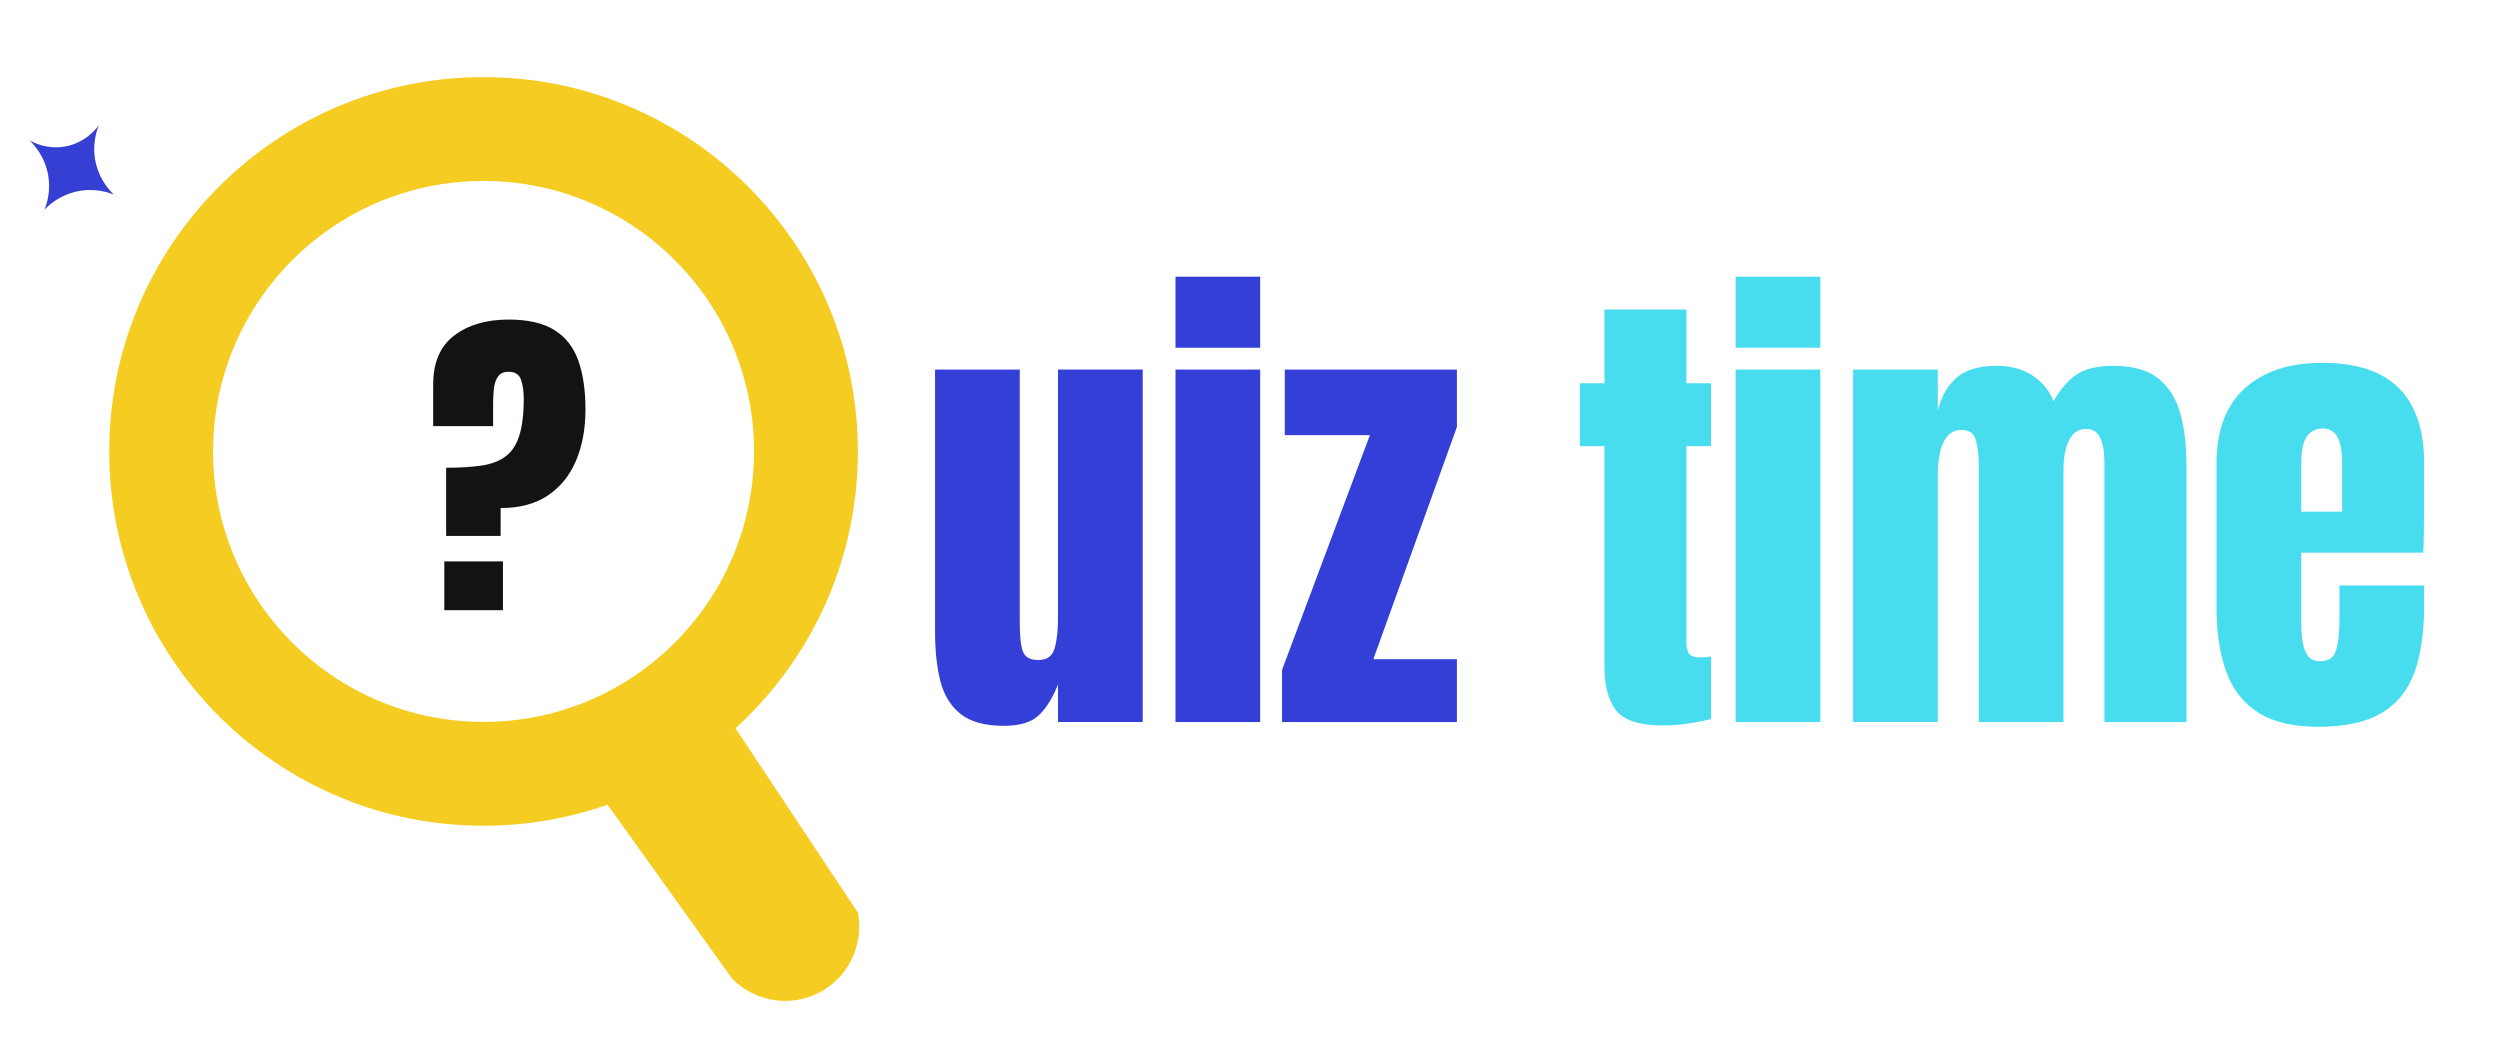
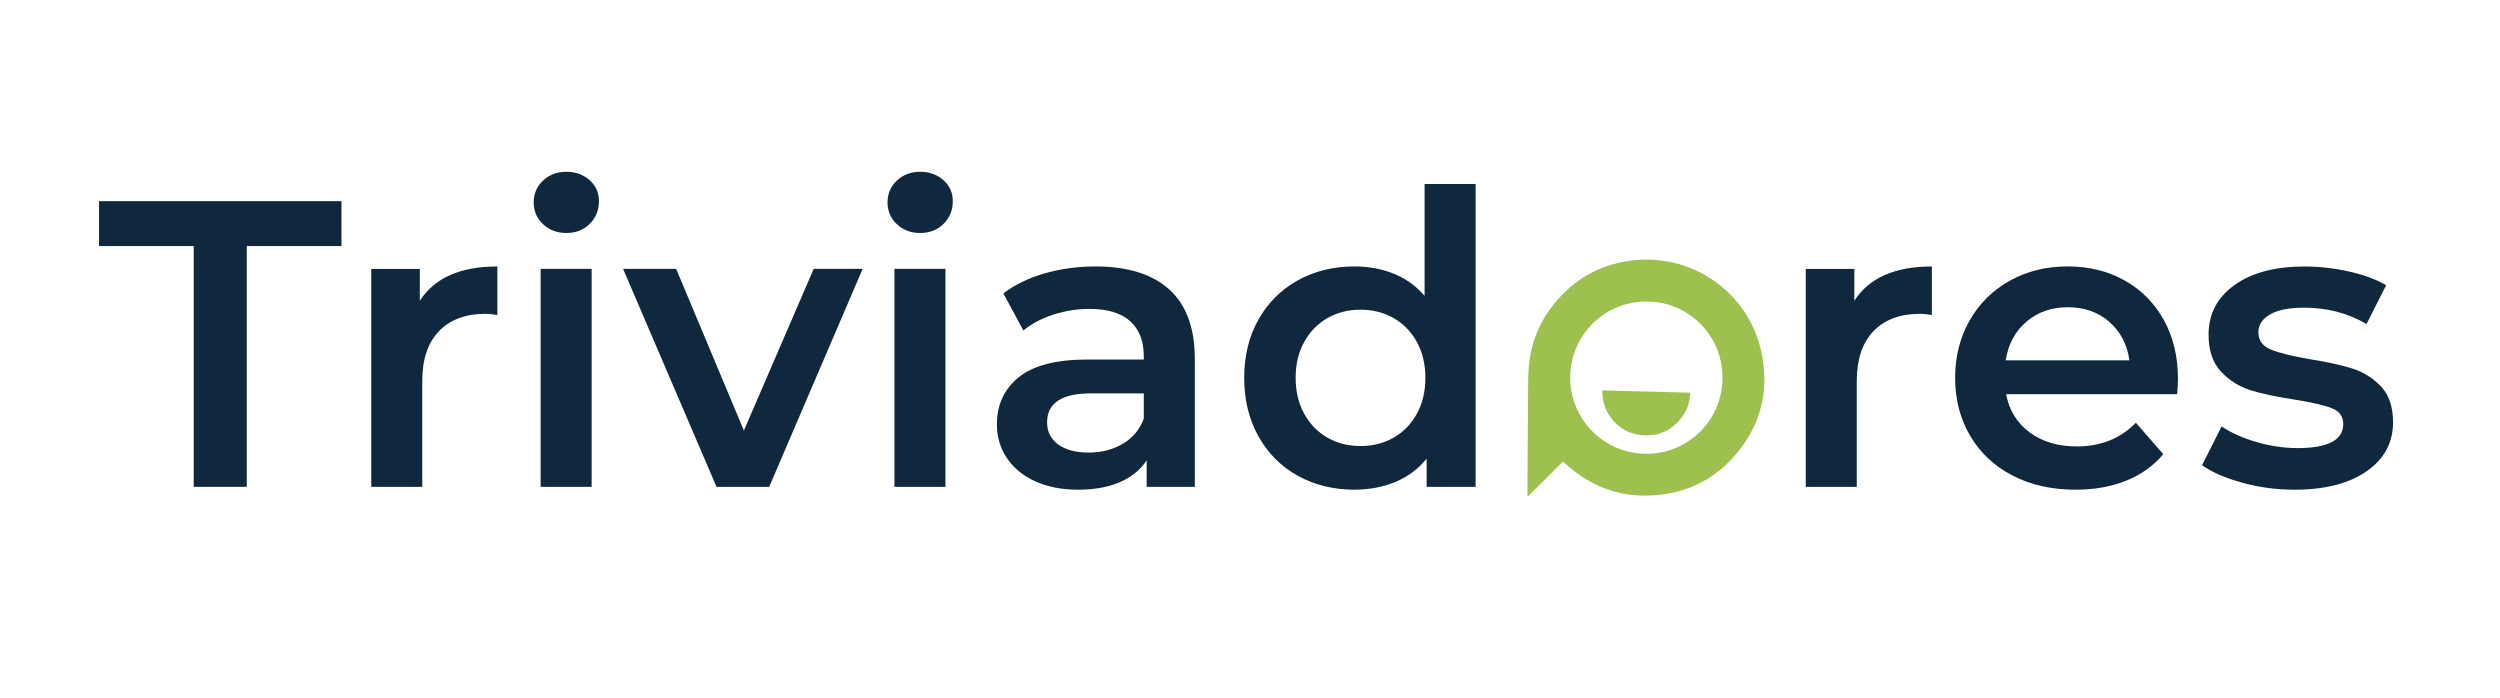
- <svg xmlns="http://www.w3.org/2000/svg" version="1.0" id="Capa_1" x="0px" y="0px" viewBox="0 0 915 382" style="enable-background:new 0 0 915 382;" xml:space="preserve">
-   <path style="fill:#F5CC21;" d="M313.98,334.01c-14.93-22.49-29.86-44.98-44.79-67.47c27.52-25.06,44.79-61.17,44.79-101.32  c0-75.66-61.34-137-137-137s-137,61.34-137,137s61.34,137,137,137c15.9,0,31.17-2.72,45.37-7.7c15.21,21.23,30.42,42.47,45.63,63.7  c8.37,8.52,21.43,10.56,32,5C310.55,357.66,316.27,345.73,313.98,334.01z M77.98,165.22c0-54.68,44.32-99,99-99s99,44.32,99,99  s-44.32,99-99,99S77.98,219.9,77.98,165.22z" />
-   <path style="fill:#353FD4;" d="M41.69,71.22c-1.88-0.76-7.06-2.56-13.55-1.15c-1.98,0.43-7.28,1.85-11.86,6.67  c0.8-1.98,2.38-6.67,1.36-12.58c-1.22-7.07-5.39-11.42-6.88-12.83c1.43,0.82,6.35,3.4,12.79,2.34c7.67-1.26,11.81-6.74,12.62-7.85  c-0.77,1.91-2.76,7.59-0.94,14.53C36.76,66.13,40.14,69.75,41.69,71.22z" />
+ <svg xmlns="http://www.w3.org/2000/svg" version="1.0" id="Capa_1" x="0px" y="0px" viewBox="0 0 946 264" style="enable-background:new 0 0 946 264;" xml:space="preserve">
  <g>
-     <g>
-       <path style="fill:#111315;" d="M163.28,196.12v-24.93c4.99,0,9.28-0.26,12.86-0.78c3.58-0.52,6.51-1.62,8.81-3.3    c2.3-1.68,4-4.21,5.09-7.61c1.1-3.4,1.65-7.95,1.65-13.66c0-2.6-0.33-4.87-0.99-6.83c-0.66-1.96-2.19-2.94-4.58-2.94    c-1.72,0-2.98,0.55-3.78,1.65c-0.8,1.1-1.31,2.5-1.53,4.2s-0.33,3.47-0.33,5.3v8.75h-21.94v-15.22c0-8.07,2.57-14.05,7.7-17.95    c5.13-3.9,11.76-5.84,19.87-5.84c7.11,0,12.71,1.28,16.81,3.84s7.01,6.28,8.75,11.18c1.74,4.9,2.61,10.88,2.61,17.95    c0,6.91-1.13,13.09-3.39,18.52c-2.26,5.43-5.68,9.71-10.28,12.83s-10.39,4.67-17.38,4.67v10.19H163.28z M162.62,223.33v-17.86    h21.46v17.86H162.62z" />
-     </g>
+     <path style="fill:#9EC04F;" d="M591.43,174.64c-2.27,2.26-4.47,4.47-6.68,6.67c-2.21,2.19-4.43,4.38-6.72,6.63   c-0.02-0.27-0.05-0.5-0.05-0.73c0.03-5.37,0.06-10.73,0.09-16.1c0.05-7.34,0.08-14.68,0.16-22.02c0.04-3.42-0.01-6.85,0.27-10.25   c0.73-9.03,4.03-17.09,9.76-24.1c7.27-8.89,16.62-14.34,27.99-16.01c24-3.53,45.53,12.11,50.27,34.53   c3.25,15.37-0.58,29-11.32,40.5c-6.92,7.41-15.55,11.85-25.6,13.27c-14.45,2.05-27.02-2.02-37.69-11.98   C591.76,174.92,591.6,174.79,591.43,174.64z M623,171.7c14.35,0.16,27.83-11.09,28.73-27.16c0.92-16.33-11.62-29.8-27.48-30.41   c-16.9-0.66-29.69,12.56-30.08,28.04C593.75,158.24,606.7,171.74,623,171.7z" />
+     <path style="fill:#9EC04F;" d="M639.59,148.62c-0.11,3.15-0.93,6.01-2.66,8.53c-4.08,5.95-9.78,8.41-16.87,7.36   c-6.51-0.97-11.83-6.1-13.32-12.59c-0.27-1.16-0.31-2.37-0.46-3.55c-0.08-0.58,0.24-0.66,0.71-0.64c2.64,0.09,5.28,0.17,7.92,0.24   c3.24,0.08,6.48,0.14,9.72,0.22c4.76,0.12,9.52,0.26,14.28,0.39C639.1,148.58,639.3,148.6,639.59,148.62z" />
  </g>
-   <g>
-     <path style="fill:#333FD6;" d="M367.39,265.65c-6.87,0-12.12-1.43-15.76-4.3c-3.64-2.87-6.11-6.87-7.43-12   c-1.32-5.13-1.97-11.14-1.97-18.02v-96.06h31v92.46c0,5.16,0.39,8.76,1.19,10.79c0.79,2.04,2.66,3.05,5.6,3.05   c3.17,0,5.16-1.43,5.98-4.3c0.82-2.87,1.23-6.56,1.23-11.1v-90.92h31v129h-31v-13.76c-1.95,4.93-4.28,8.69-7,11.27   C377.51,264.36,373.23,265.65,367.39,265.65z" />
-     <path style="fill:#333FD6;" d="M430.23,127.27v-26h31v26H430.23z M430.23,264.27v-129h31v129H430.23z" />
-     <path style="fill:#333FD6;" d="M469.23,264.27v-19.08l32.15-85.92h-31.15v-24h63v20.99l-30.59,85.01h30.59v23H469.23z" />
-     <path style="fill:#47DDEF;" d="M608.6,265.51c-8.4,0-14.06-1.78-16.98-5.34c-2.92-3.56-4.39-9.02-4.39-16.37v-80.52h-9v-23h9v-27   h30v27h9v23h-9v71.7c0,2.08,0.36,3.54,1.07,4.38c0.71,0.84,2.08,1.26,4.1,1.26c1.43,0,2.7-0.11,3.83-0.34v22.89   c-0.7,0.23-2.87,0.68-6.51,1.35C616.07,265.18,612.36,265.51,608.6,265.51z" />
-     <path style="fill:#47DDEF;" d="M635.23,127.27v-26h31v26H635.23z M635.23,264.27v-129h31v129H635.23z" />
-     <path style="fill:#47DDEF;" d="M678.23,264.27v-129h31v14.96c1.37-5.27,3.71-9.32,7.02-12.13c3.31-2.81,8.16-4.21,14.55-4.21   c5.14,0,9.52,1.19,13.14,3.57c3.62,2.38,6.18,5.52,7.66,9.42c2.34-4.24,5.09-7.47,8.26-9.68c3.17-2.21,7.69-3.31,13.57-3.31   c7.13,0,12.63,1.53,16.48,4.6c3.85,3.07,6.53,7.31,8.05,12.73c1.51,5.42,2.27,11.68,2.27,18.79v94.26h-30v-94.79   c0-8.31-2.16-12.47-6.49-12.47c-2.28,0-4.04,0.76-5.26,2.28c-1.23,1.52-2.08,3.4-2.54,5.63c-0.47,2.24-0.7,4.47-0.7,6.71v92.64h-31   v-94.79c0-2.69-0.34-5.39-1.01-8.09c-0.68-2.69-2.4-4.04-5.16-4.04c-2.35,0-4.18,0.83-5.47,2.49c-1.29,1.66-2.18,3.71-2.65,6.15   c-0.47,2.44-0.71,4.83-0.71,7.18v91.09H678.23z" />
-     <path style="fill:#47DDEF;" d="M848.46,266.01c-9.19,0-16.52-1.74-21.97-5.22c-5.46-3.48-9.36-8.49-11.72-15.04   c-2.36-6.55-3.53-14.44-3.53-23.65v-52.44c0-12.12,3.45-21.29,10.34-27.52c6.89-6.23,16.37-9.35,28.44-9.35   c24.82,0,37.22,12.29,37.22,36.87v9.48c0,11.48-0.12,19.19-0.34,23.13h-44.66v25.22c0,2.32,0.14,4.59,0.42,6.83   c0.28,2.23,0.9,4.07,1.87,5.52c0.97,1.45,2.54,2.17,4.71,2.17c3.11,0,5.05-1.4,5.83-4.22c0.78-2.81,1.17-6.48,1.17-11v-12.52h31   v7.39c0,9.74-1.19,17.9-3.58,24.48c-2.38,6.58-6.41,11.54-12.06,14.87C865.93,264.35,858.22,266.01,848.46,266.01z M842.23,187.27   h15V169.9c0-4.64-0.59-7.98-1.76-10.02c-1.18-2.03-2.94-3.05-5.29-3.05c-2.53,0-4.49,0.98-5.87,2.92   c-1.38,1.95-2.07,5.33-2.07,10.15V187.27z" />
-   </g>
+   <path style="fill:#10283D;" d="M73.31,93.11H37.48V76.12h91.73v16.99H93.38v91.11H73.31V93.11z" />
+   <path style="fill:#10283D;" d="M188.2,100.83v18.38c-1.65-0.31-3.14-0.46-4.48-0.46c-7.52,0-13.39,2.19-17.61,6.56  c-4.22,4.38-6.33,10.68-6.33,18.92v40h-19.3v-82.47h18.38v12.05C164.42,105.15,174.2,100.83,188.2,100.83z" />
+   <path style="fill:#10283D;" d="M205.5,84.84c-2.37-2.21-3.55-4.97-3.55-8.26c0-3.29,1.18-6.05,3.55-8.26  c2.37-2.21,5.3-3.32,8.8-3.32c3.5,0,6.43,1.06,8.8,3.17c2.37,2.11,3.55,4.76,3.55,7.95c0,3.4-1.16,6.26-3.48,8.57  c-2.32,2.32-5.28,3.47-8.88,3.47C210.8,88.16,207.87,87.06,205.5,84.84z M204.58,101.75h19.3v82.47h-19.3V101.75z" />
+   <path style="fill:#10283D;" d="M326.42,101.75l-35.36,82.47h-19.92l-35.36-82.47h20.08l25.63,61.16l26.41-61.16H326.42z" />
+   <path style="fill:#10283D;" d="M339.39,84.84c-2.37-2.21-3.55-4.97-3.55-8.26c0-3.29,1.18-6.05,3.55-8.26s5.3-3.32,8.8-3.32  c3.5,0,6.43,1.06,8.8,3.17c2.37,2.11,3.55,4.76,3.55,7.95c0,3.4-1.16,6.26-3.48,8.57c-2.32,2.32-5.28,3.47-8.88,3.47  C344.69,88.16,341.75,87.06,339.39,84.84z M338.46,101.75h19.3v82.47h-19.3V101.75z" />
+   <path style="fill:#10283D;" d="M442.47,109.55c6.44,5.82,9.65,14.59,9.65,26.33v48.34H433.9v-10.04c-2.37,3.61-5.74,6.36-10.12,8.26  c-4.38,1.9-9.65,2.86-15.83,2.86c-6.18,0-11.58-1.06-16.22-3.17c-4.63-2.11-8.21-5.05-10.73-8.8c-2.52-3.76-3.78-8-3.78-12.74  c0-7.41,2.75-13.36,8.26-17.83c5.51-4.48,14.18-6.72,26.02-6.72h21.31v-1.24c0-5.76-1.73-10.19-5.17-13.28  c-3.45-3.09-8.57-4.63-15.37-4.63c-4.63,0-9.19,0.72-13.67,2.16c-4.48,1.44-8.26,3.45-11.35,6.02l-7.57-14.05  c4.32-3.29,9.52-5.82,15.6-7.57c6.07-1.75,12.51-2.63,19.3-2.63C426.74,100.83,436.03,103.74,442.47,109.55z M424.86,167.93  c3.76-2.21,6.41-5.38,7.95-9.5v-9.58H412.9c-11.12,0-16.68,3.66-16.68,10.97c0,3.5,1.39,6.28,4.17,8.34  c2.78,2.06,6.64,3.09,11.58,3.09C416.81,171.25,421.11,170.14,424.86,167.93z" />
+   <path style="fill:#10283D;" d="M558.37,69.63v114.59h-18.53v-10.66c-3.19,3.91-7.13,6.85-11.82,8.8c-4.68,1.95-9.86,2.93-15.52,2.93  c-7.93,0-15.06-1.75-21.39-5.25c-6.33-3.5-11.3-8.47-14.9-14.9s-5.4-13.82-5.4-22.16c0-8.34,1.8-15.7,5.4-22.08  s8.57-11.32,14.9-14.83c6.33-3.5,13.46-5.25,21.39-5.25c5.46,0,10.45,0.93,14.98,2.78c4.53,1.85,8.39,4.63,11.58,8.34V69.63H558.37z   M527.33,165.61c3.71-2.11,6.64-5.12,8.8-9.04c2.16-3.91,3.24-8.44,3.24-13.59s-1.08-9.68-3.24-13.59c-2.16-3.91-5.1-6.92-8.8-9.03  c-3.71-2.11-7.88-3.17-12.51-3.17c-4.63,0-8.8,1.06-12.51,3.17c-3.71,2.11-6.64,5.12-8.8,9.03c-2.16,3.91-3.24,8.44-3.24,13.59  s1.08,9.68,3.24,13.59c2.16,3.91,5.1,6.92,8.8,9.04c3.71,2.11,7.88,3.17,12.51,3.17C519.45,168.78,523.62,167.72,527.33,165.61z" />
+   <path style="fill:#10283D;" d="M731.02,100.83v18.38c-1.65-0.31-3.14-0.46-4.48-0.46c-7.52,0-13.39,2.19-17.61,6.56  c-4.22,4.38-6.33,10.68-6.33,18.92v40h-19.3v-82.47h18.38v12.05C707.24,105.15,717.02,100.83,731.02,100.83z" />
+   <path style="fill:#10283D;" d="M823.83,149.16h-64.71c1.13,6.08,4.09,10.89,8.88,14.44c4.79,3.55,10.73,5.33,17.84,5.33  c9.06,0,16.52-2.98,22.39-8.96l10.35,11.89c-3.71,4.43-8.39,7.77-14.05,10.04c-5.66,2.27-12.05,3.4-19.15,3.4  c-9.06,0-17.04-1.8-23.94-5.41c-6.9-3.6-12.23-8.62-15.98-15.06c-3.76-6.44-5.64-13.72-5.64-21.85c0-8.03,1.83-15.26,5.48-21.7  c3.66-6.44,8.73-11.45,15.21-15.06s13.8-5.41,21.93-5.41c8.03,0,15.21,1.78,21.54,5.33c6.33,3.55,11.27,8.54,14.83,14.98  c3.55,6.44,5.33,13.87,5.33,22.32C824.14,144.79,824.04,146.69,823.83,149.16z M766.77,121.75c-4.27,3.66-6.87,8.52-7.8,14.59h46.79  c-0.82-5.97-3.34-10.81-7.57-14.52c-4.22-3.71-9.47-5.56-15.75-5.56C776.27,116.27,771.04,118.1,766.77,121.75z" />
+   <path style="fill:#10283D;" d="M848.54,182.68c-6.38-1.75-11.48-3.96-15.29-6.64l7.41-14.67c3.71,2.47,8.16,4.45,13.36,5.95  c5.2,1.49,10.32,2.24,15.37,2.24c11.53,0,17.29-3.04,17.29-9.11c0-2.88-1.47-4.89-4.4-6.02c-2.93-1.13-7.64-2.21-14.13-3.24  c-6.8-1.03-12.33-2.21-16.6-3.55c-4.27-1.34-7.98-3.68-11.12-7.03c-3.14-3.35-4.71-8-4.71-13.98c0-7.82,3.27-14.08,9.81-18.76  s15.37-7.03,26.49-7.03c5.66,0,11.32,0.64,16.99,1.93c5.66,1.29,10.29,3.01,13.9,5.17l-7.41,14.67c-7-4.12-14.88-6.18-23.63-6.18  c-5.66,0-9.96,0.85-12.9,2.55c-2.93,1.7-4.4,3.94-4.4,6.72c0,3.09,1.57,5.28,4.71,6.56c3.14,1.29,8,2.5,14.59,3.63  c6.59,1.03,11.99,2.22,16.21,3.55s7.85,3.6,10.89,6.8c3.04,3.19,4.56,7.72,4.56,13.59c0,7.72-3.35,13.9-10.04,18.53  c-6.69,4.63-15.8,6.95-27.33,6.95C861.46,185.3,854.92,184.43,848.54,182.68z" />
  <g>
</g>
  <g>
</g>
  <g>
</g>
  <g>
</g>
  <g>
</g>
  <g>
</g>
  <g>
</g>
  <g>
</g>
  <g>
</g>
  <g>
</g>
  <g>
</g>
  <g>
</g>
  <g>
</g>
  <g>
</g>
  <g>
</g>
</svg>
